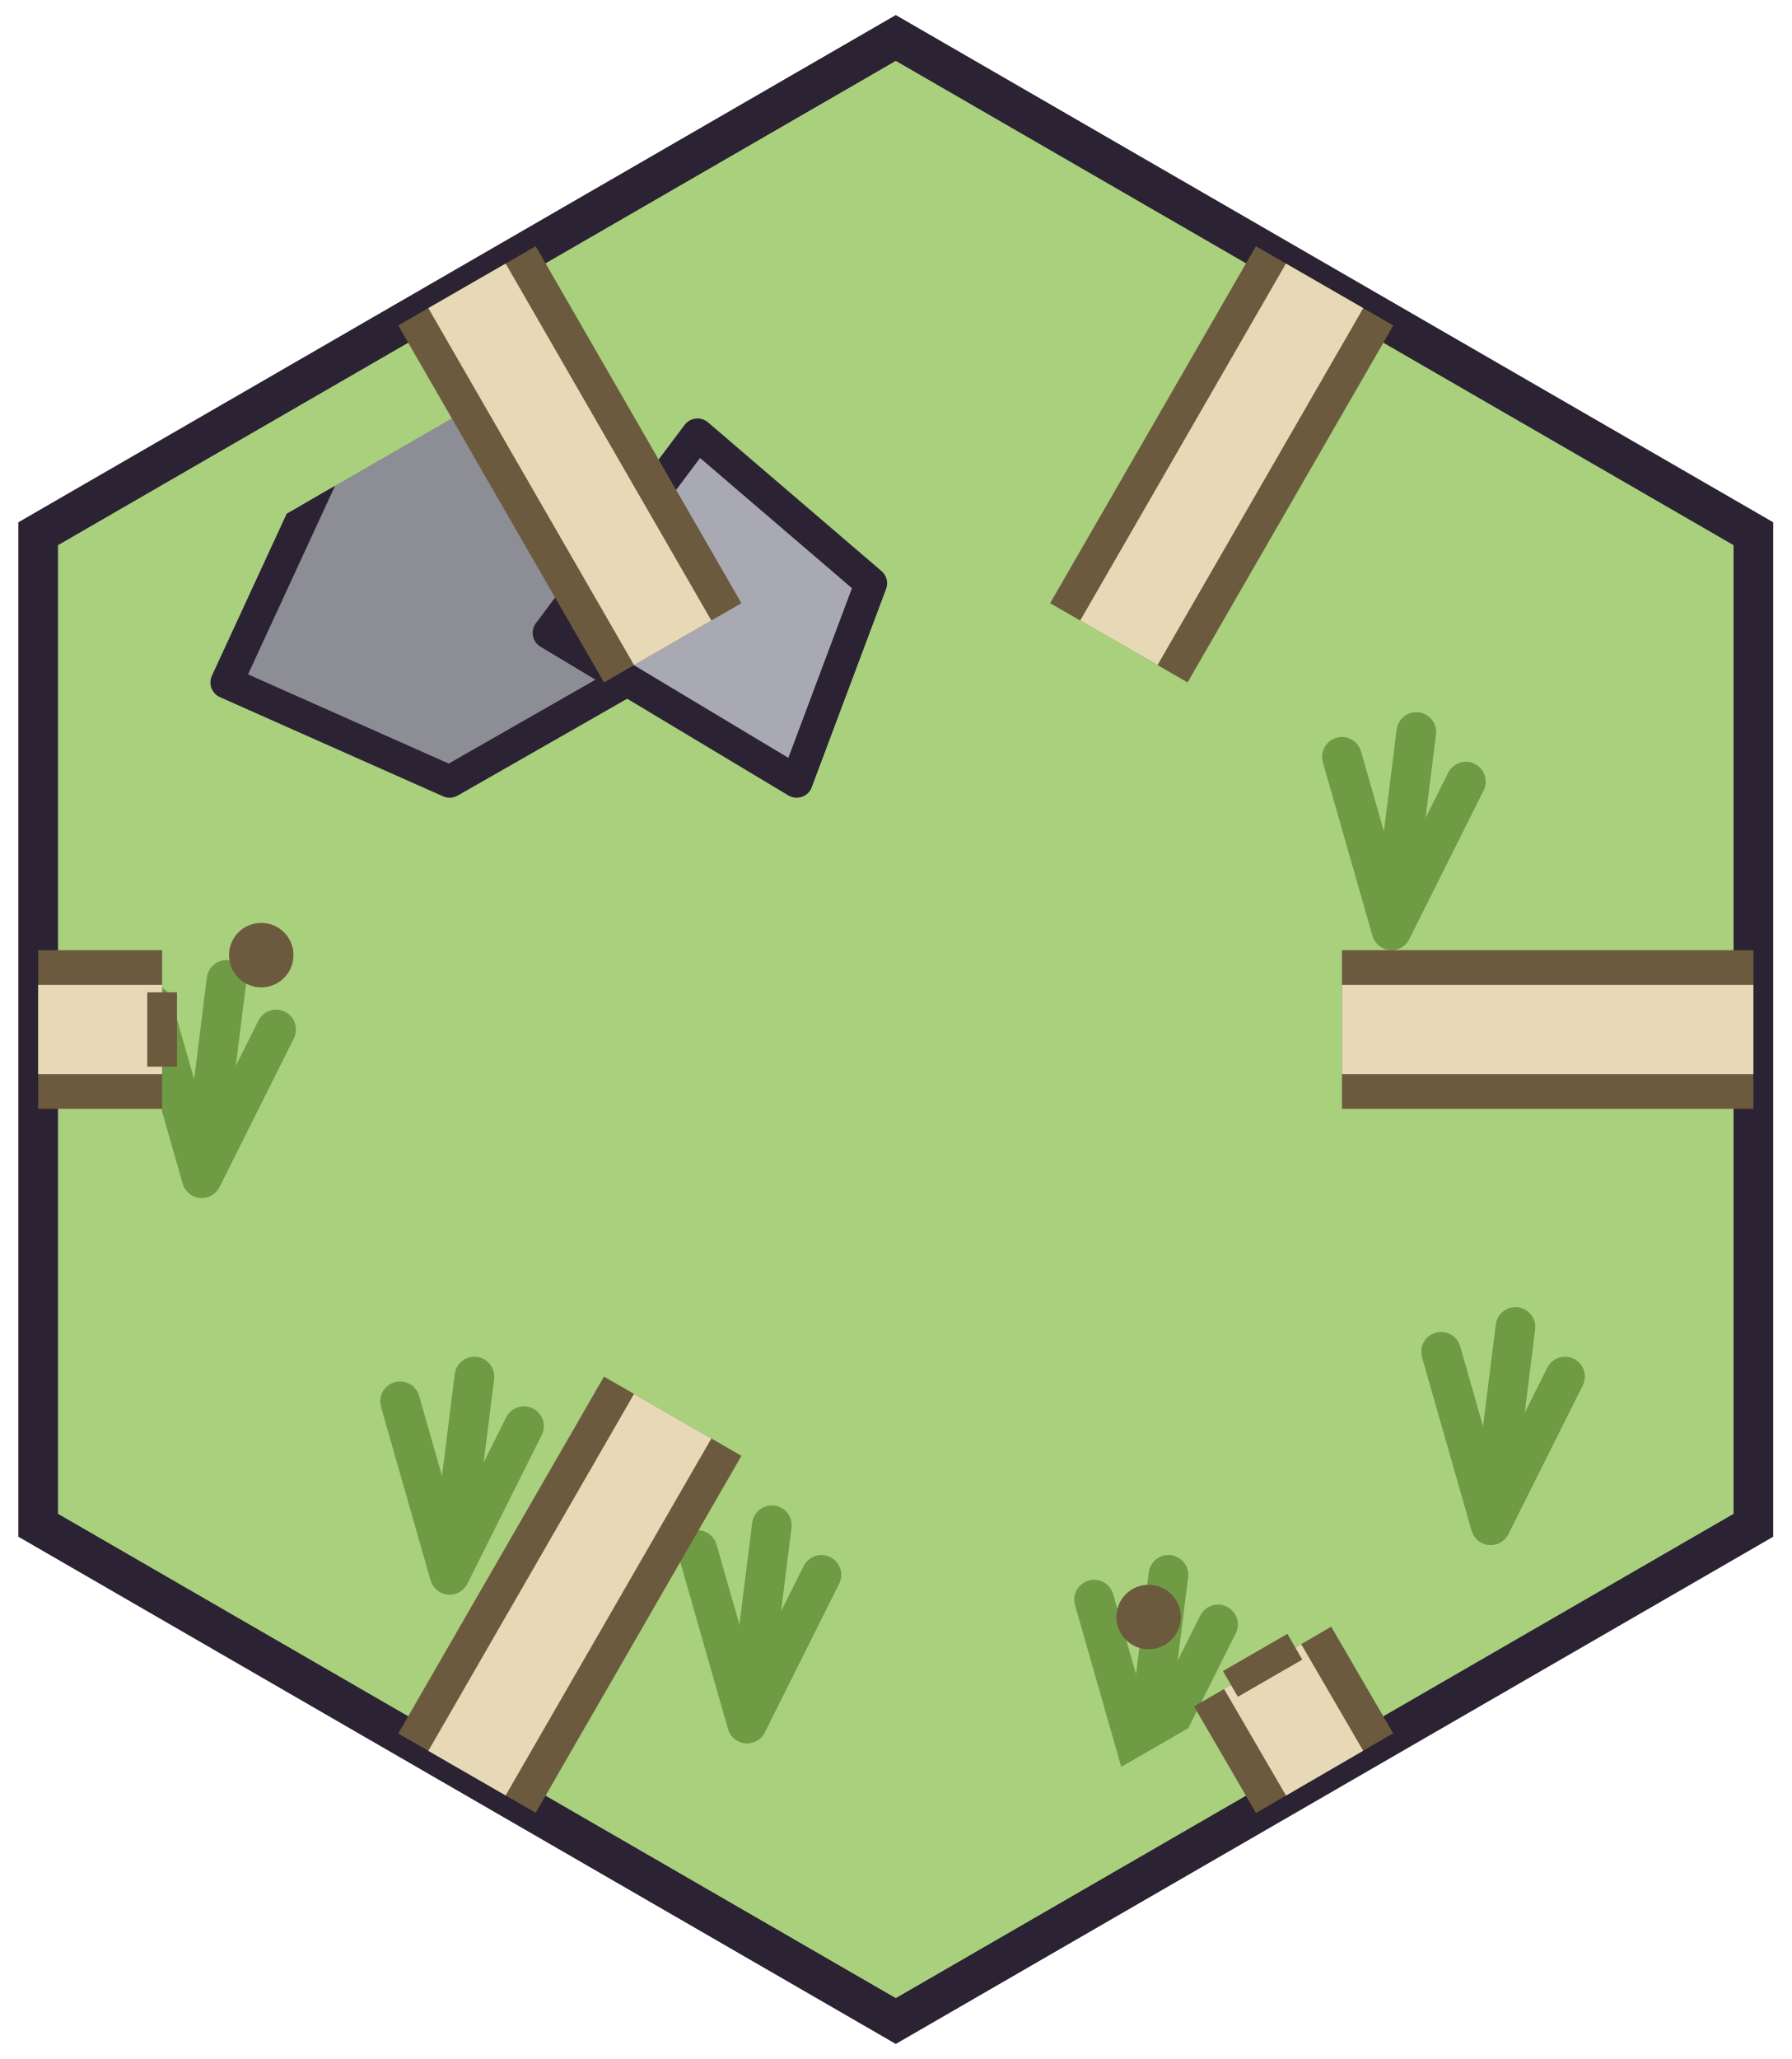
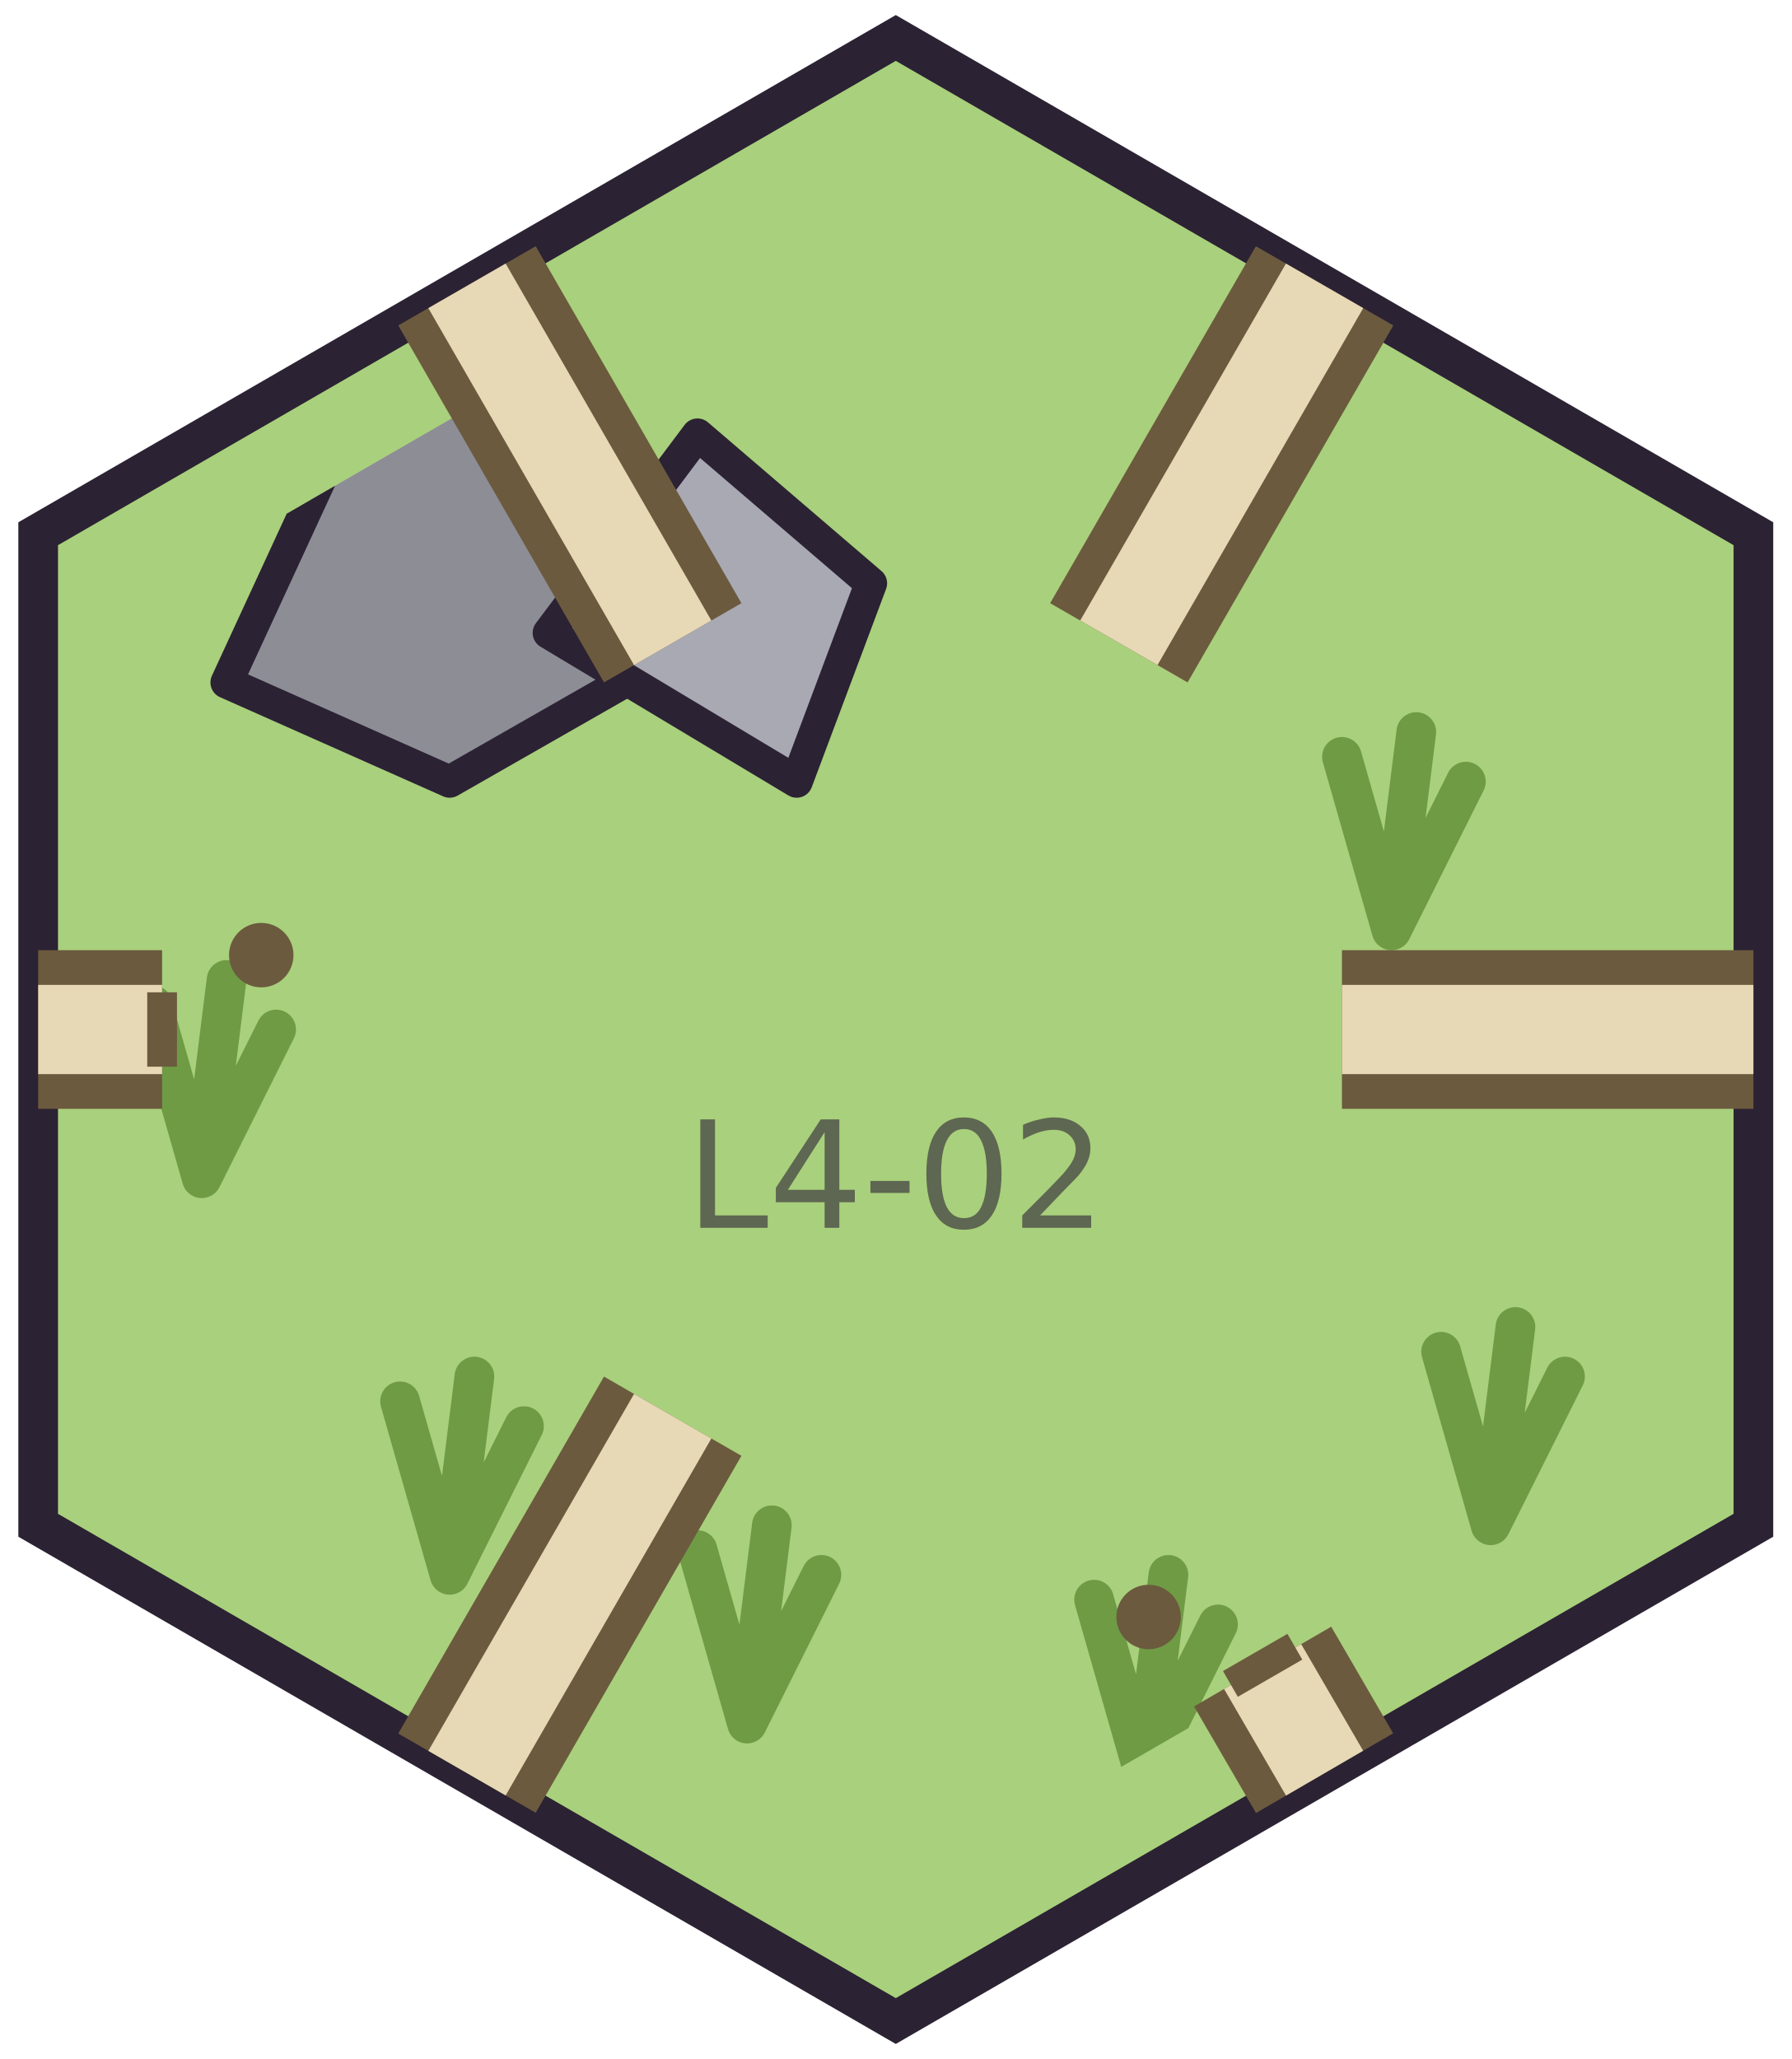
<svg xmlns="http://www.w3.org/2000/svg" viewBox="-36.14 -41.50 72.28 83.00" width="181" height="208" font-family="DejaVu Sans, Arial, sans-serif">
  <polygon points="34.6,20.0 0.0,40.0 -34.6,20.0 -34.6,-20.0 -0.0,-40.0 34.6,-20.0" fill="#a9d07c" stroke="#2b2233" stroke-width="1.6" />
  <clipPath id="c_iron">
    <polygon points="30.3,17.5 0.0,35.0 -30.3,17.5 -30.3,-17.5 -0.0,-35.0 30.3,-17.5" />
  </clipPath>
  <g clip-path="url(#c_iron)">
    <path d="M-18 22 l-2 -7 M-18 22 l1 -8 M-18 22 l3 -6" stroke="#6f9b45" stroke-width="1.6" fill="none" stroke-linecap="round" />
    <path d="M-6 28 l-2 -7 M-6 28 l1 -8 M-6 28 l3 -6" stroke="#6f9b45" stroke-width="1.6" fill="none" stroke-linecap="round" />
    <path d="M10 30 l-2 -7 M10 30 l1 -8 M10 30 l3 -6" stroke="#6f9b45" stroke-width="1.6" fill="none" stroke-linecap="round" />
    <path d="M24 20 l-2 -7 M24 20 l1 -8 M24 20 l3 -6" stroke="#6f9b45" stroke-width="1.6" fill="none" stroke-linecap="round" />
    <path d="M20 -4 l-2 -7 M20 -4 l1 -8 M20 -4 l3 -6" stroke="#6f9b45" stroke-width="1.6" fill="none" stroke-linecap="round" />
    <path d="M-28 6 l-2 -7 M-28 6 l1 -8 M-28 6 l3 -6" stroke="#6f9b45" stroke-width="1.6" fill="none" stroke-linecap="round" />
    <g stroke="#2b2233" stroke-width="1.3" stroke-linejoin="round">
      <polygon points="-27,-14 -21,-27 -12,-24 -11,-14 -18,-10" fill="#8d8d96" />
      <polygon points="-14,-16 -8,-24 -1,-18 -4,-10" fill="#a9a9b3" />
    </g>
  </g>
  <line x1="34.6" y1="0.0" x2="18.0" y2="0.0" stroke="#6b5a3e" stroke-width="6.4" />
  <line x1="34.6" y1="0.0" x2="18.0" y2="0.0" stroke="#e7d9b5" stroke-width="3.6" />
  <line x1="17.3" y1="-30.0" x2="9.0" y2="-15.6" stroke="#6b5a3e" stroke-width="6.4" />
  <line x1="17.3" y1="-30.0" x2="9.0" y2="-15.6" stroke="#e7d9b5" stroke-width="3.6" />
  <line x1="-17.3" y1="-30.0" x2="-9.0" y2="-15.6" stroke="#6b5a3e" stroke-width="6.4" />
  <line x1="-17.3" y1="-30.0" x2="-9.0" y2="-15.6" stroke="#e7d9b5" stroke-width="3.6" />
  <line x1="-34.6" y1="0.0" x2="-29.6" y2="0.0" stroke="#6b5a3e" stroke-width="6.4" />
  <line x1="-34.6" y1="0.0" x2="-29.6" y2="0.0" stroke="#e7d9b5" stroke-width="3.6" />
  <line x1="-29.6" y1="-1.5" x2="-29.6" y2="1.5" stroke="#6b5a3e" stroke-width="1.2" />
  <circle cx="-25.6" cy="-3.0" r="1.3" fill="#6b5a3e" />
  <line x1="-17.3" y1="30.0" x2="-9.0" y2="15.6" stroke="#6b5a3e" stroke-width="6.4" />
  <line x1="-17.3" y1="30.0" x2="-9.0" y2="15.6" stroke="#e7d9b5" stroke-width="3.6" />
  <line x1="17.3" y1="30.0" x2="14.8" y2="25.7" stroke="#6b5a3e" stroke-width="6.4" />
  <line x1="17.3" y1="30.0" x2="14.8" y2="25.7" stroke="#e7d9b5" stroke-width="3.6" />
  <line x1="13.5" y1="26.4" x2="16.1" y2="24.9" stroke="#6b5a3e" stroke-width="1.2" />
  <circle cx="10.2" cy="23.7" r="1.3" fill="#6b5a3e" />
+   <text x="0" y="8" text-anchor="middle" font-size="6" fill="#2b2233" opacity="0.6">L4-02</text>
</svg>
